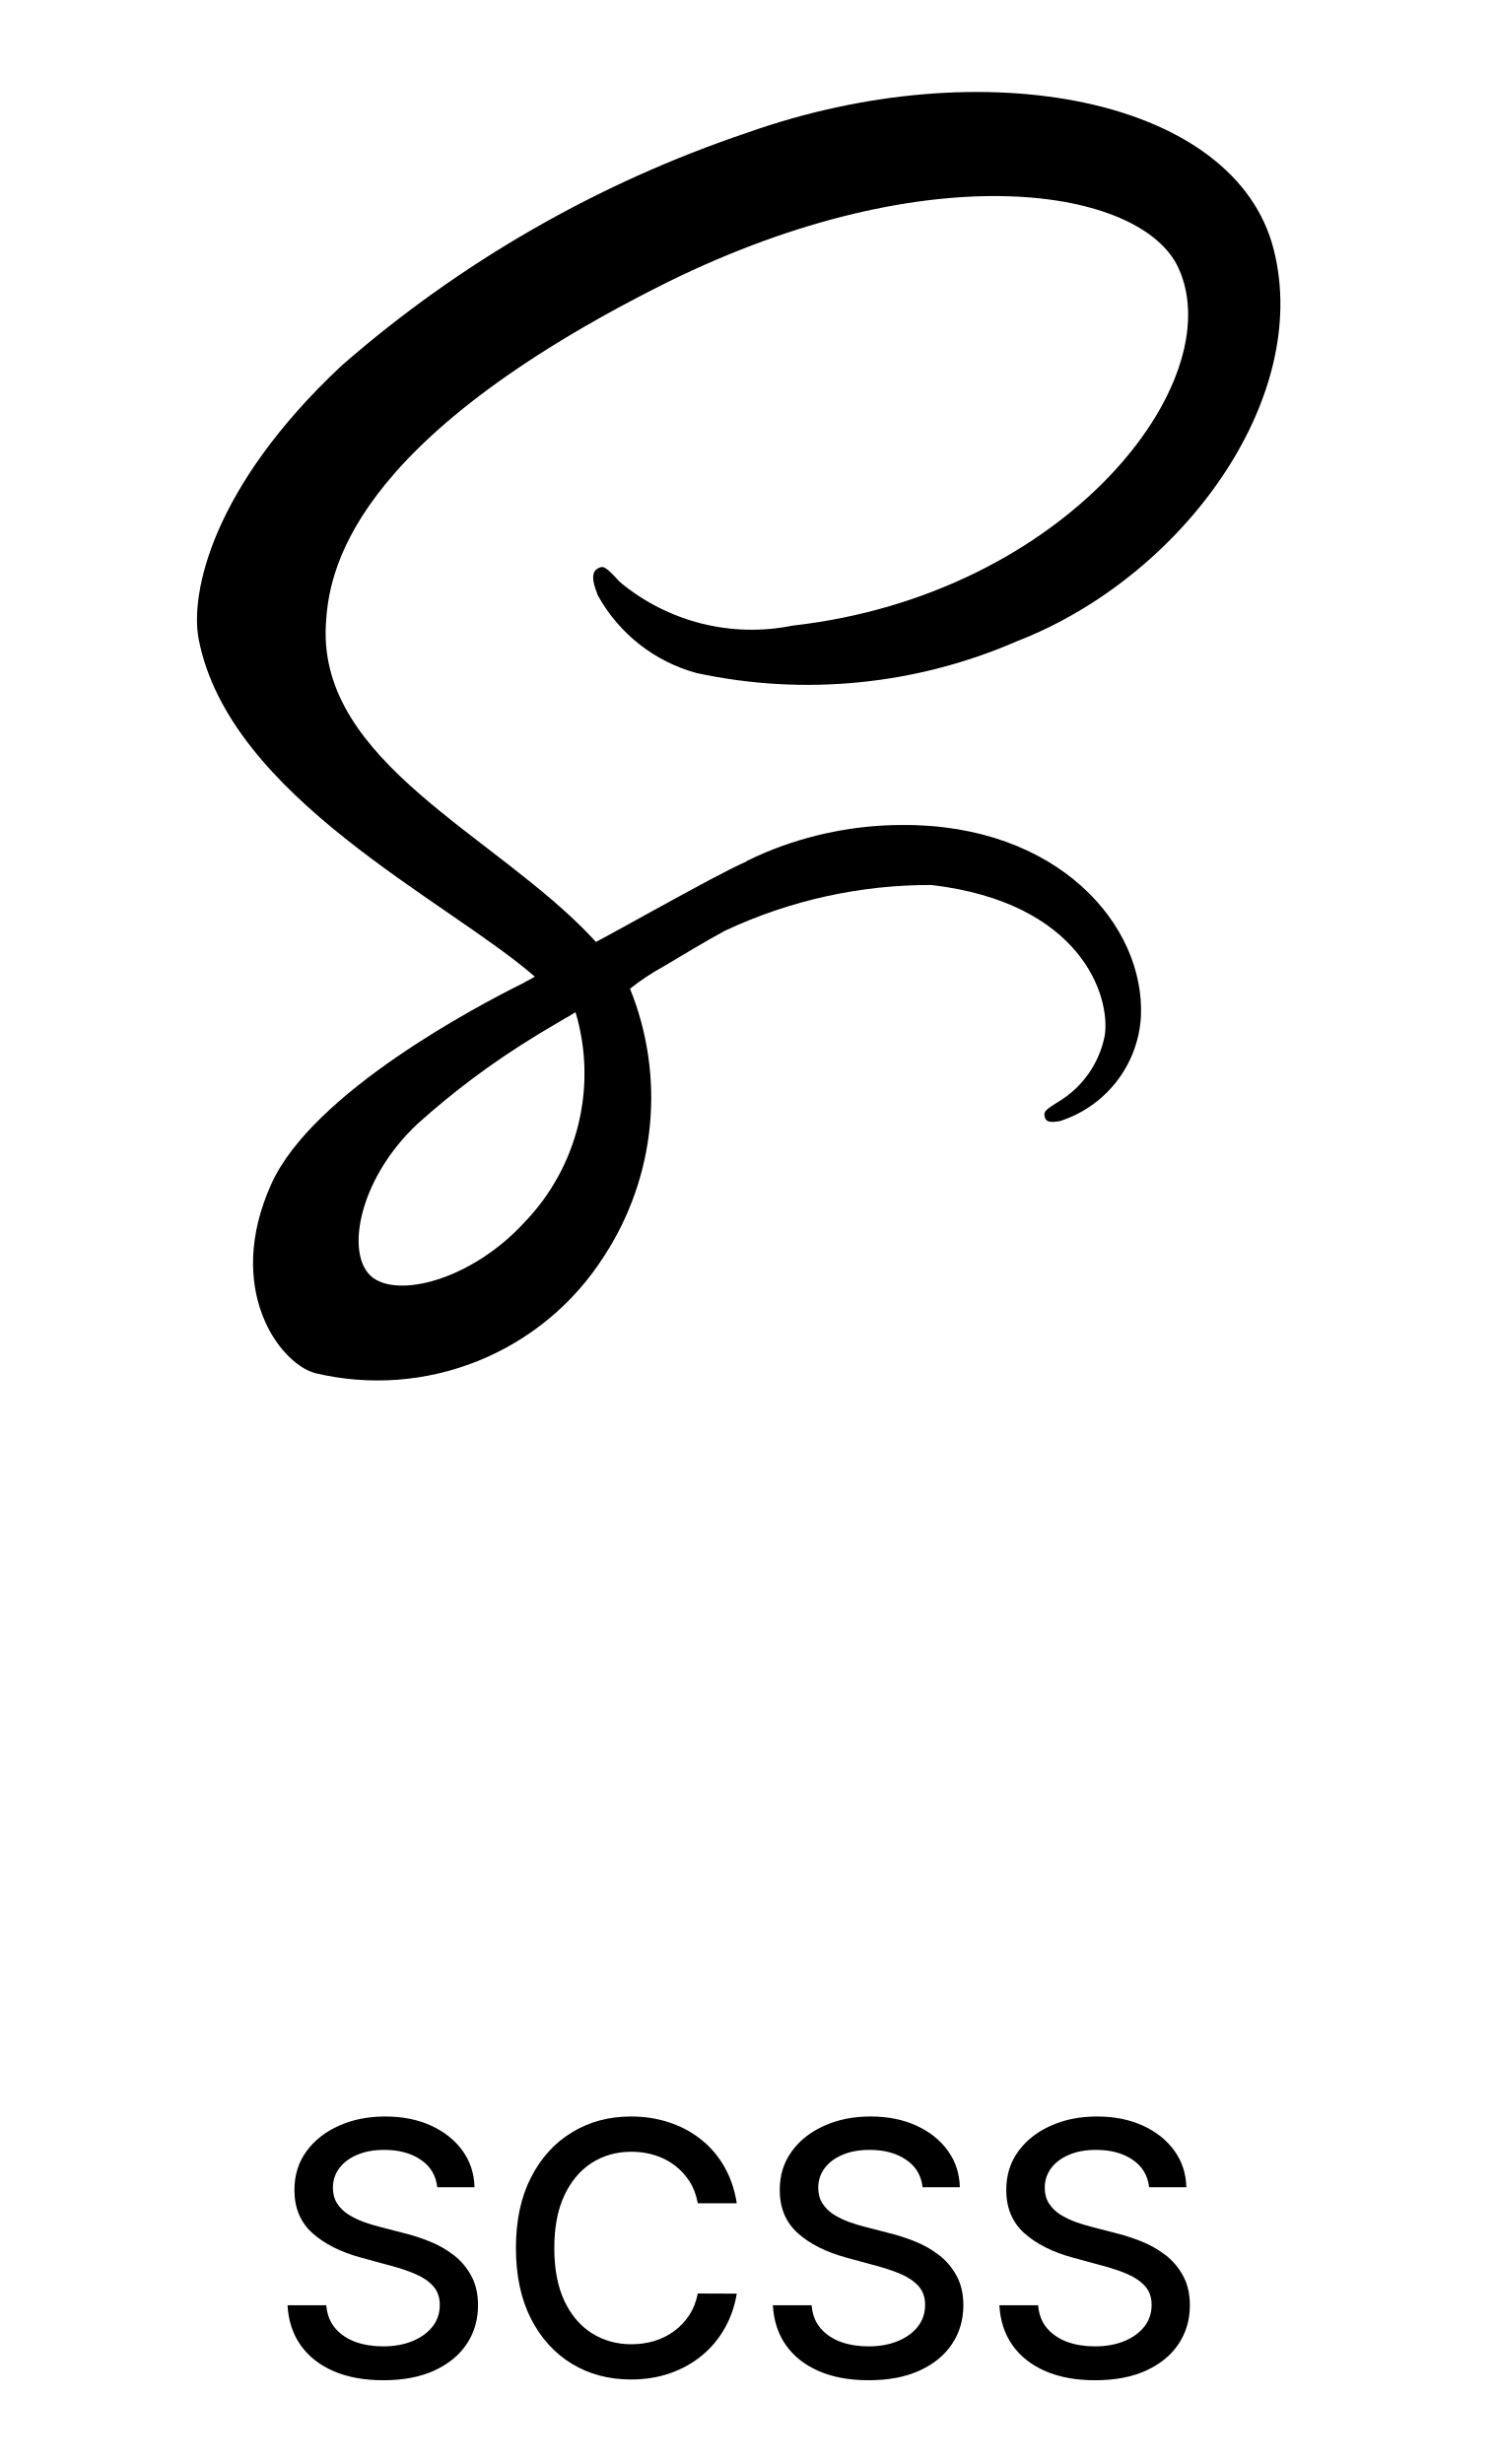
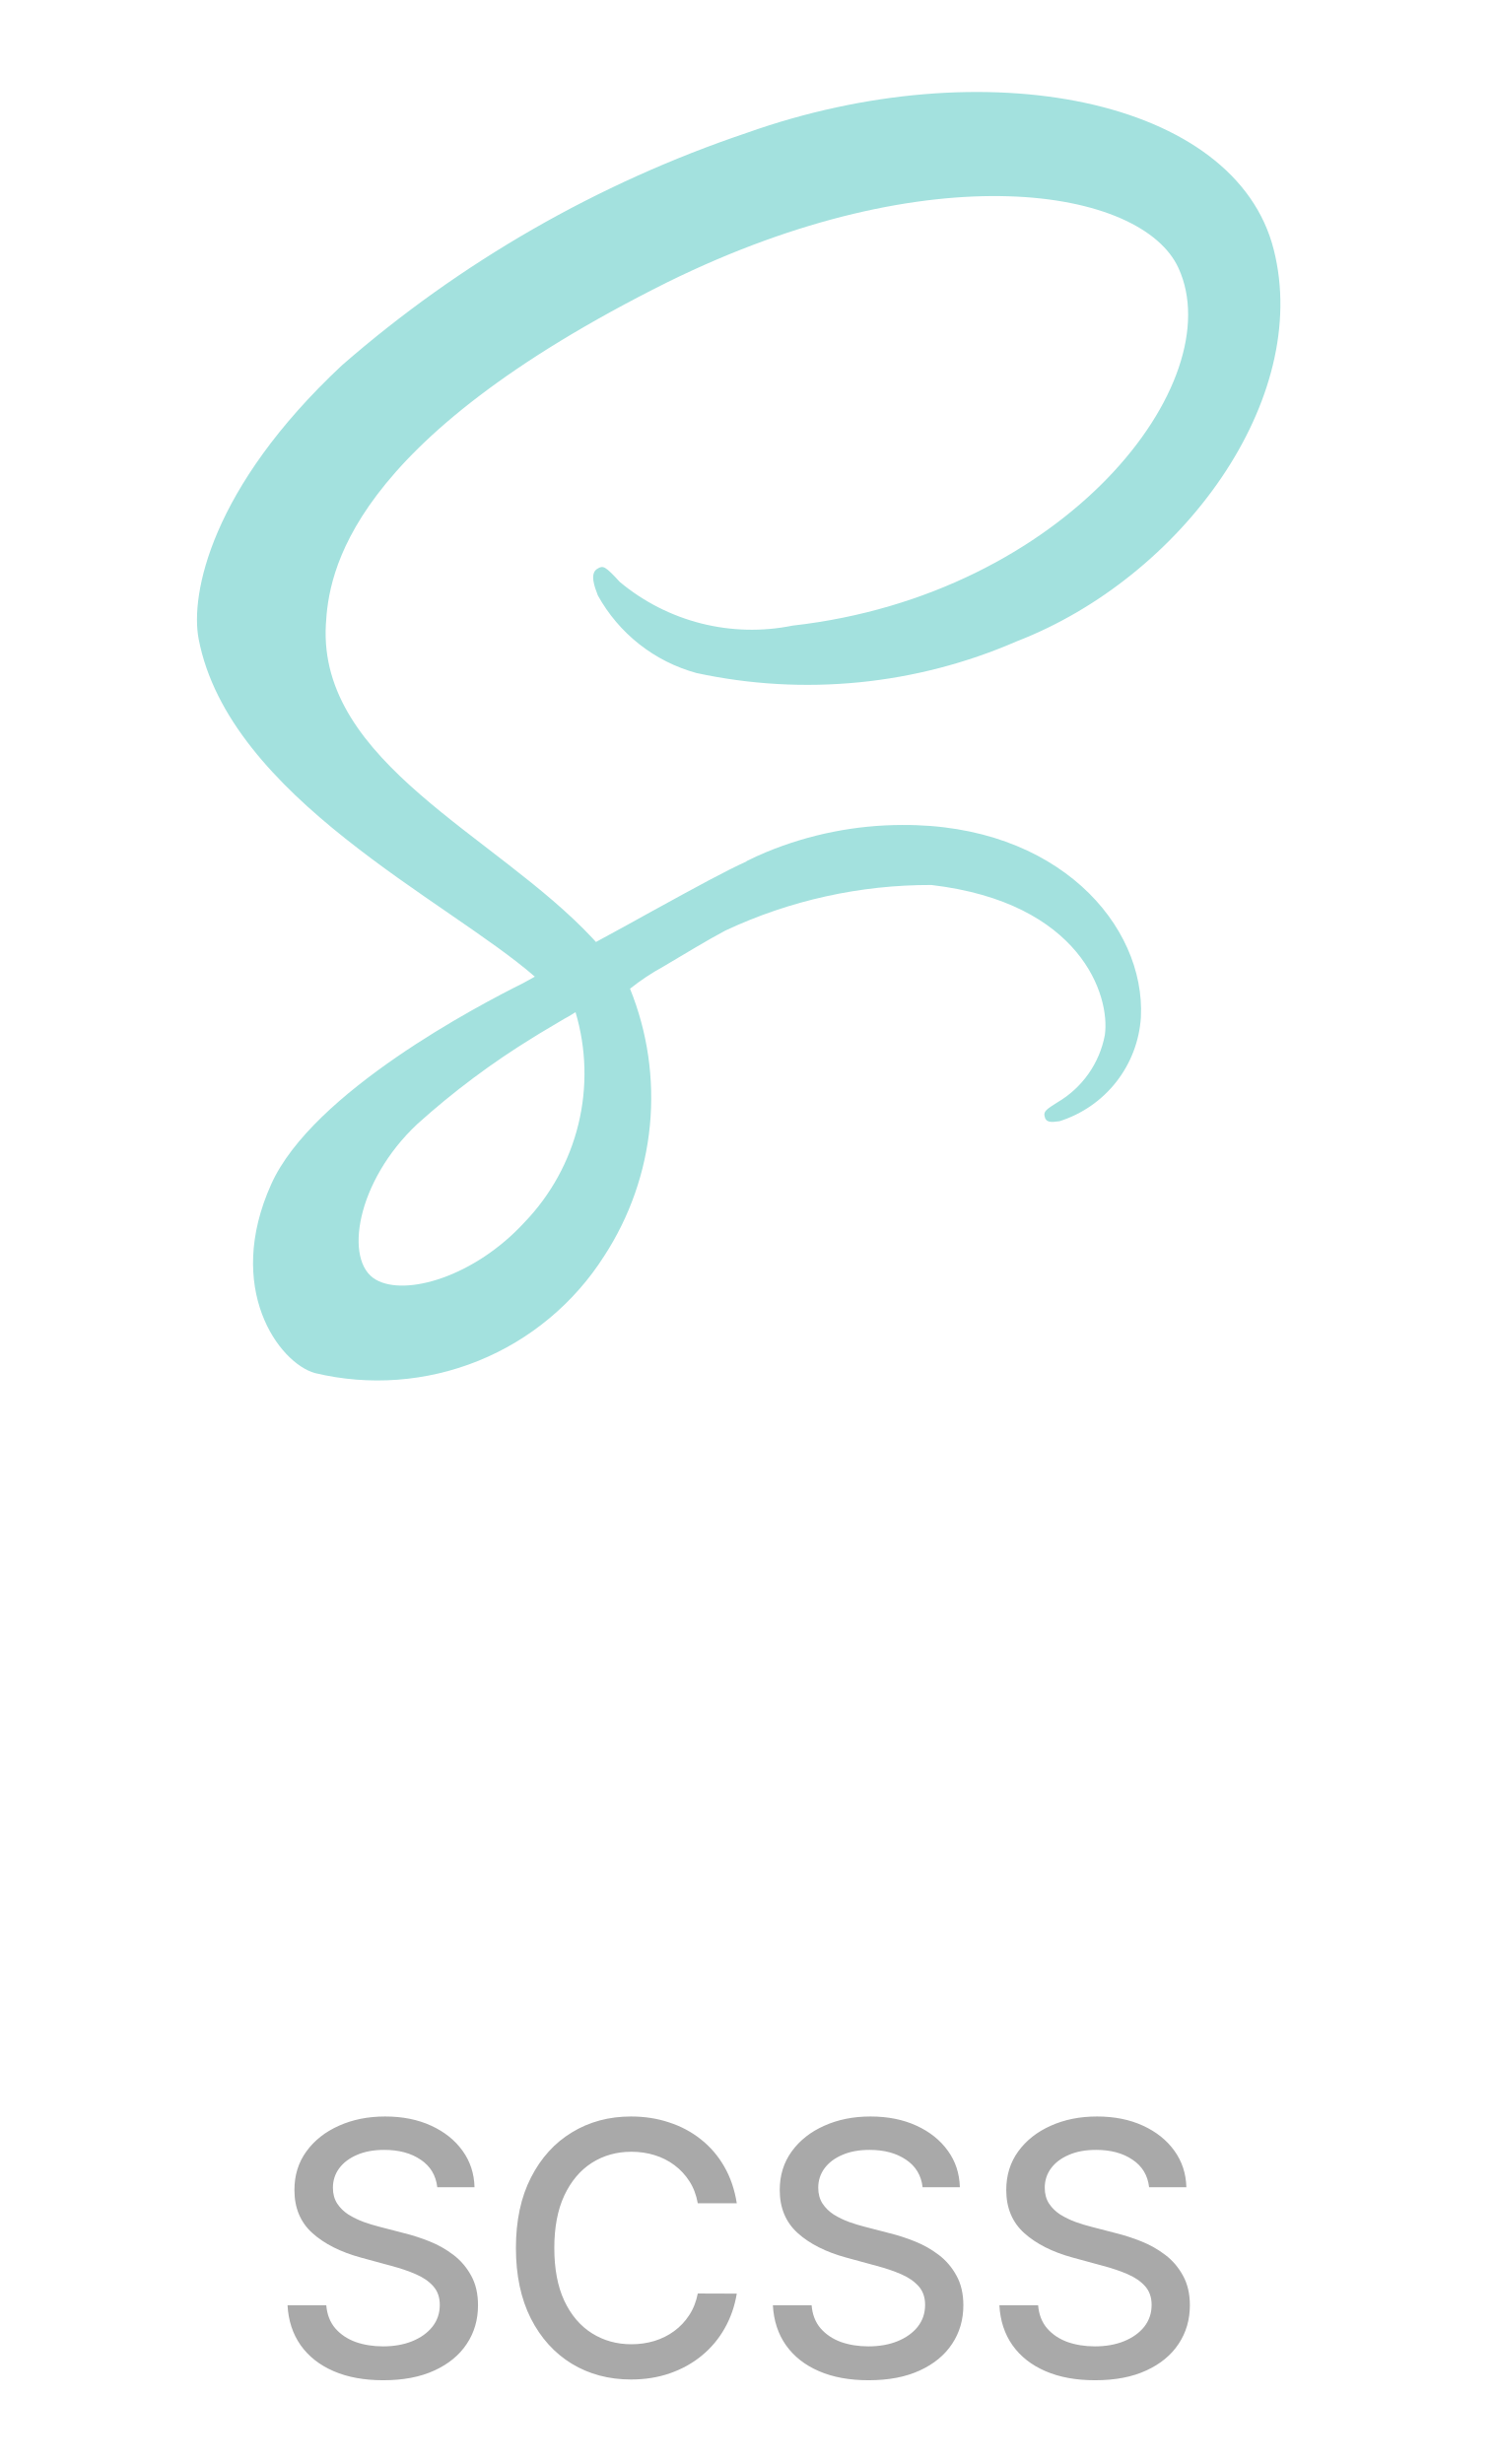
<svg xmlns="http://www.w3.org/2000/svg" width="68" height="112" viewBox="0 0 68 112" fill="none">
-   <path d="M19.878 99.421C19.817 98.883 19.567 98.466 19.128 98.171C18.689 97.871 18.136 97.722 17.469 97.722C16.992 97.722 16.579 97.797 16.23 97.949C15.882 98.097 15.611 98.301 15.418 98.562C15.228 98.82 15.134 99.114 15.134 99.443C15.134 99.72 15.198 99.958 15.327 100.159C15.459 100.36 15.632 100.528 15.844 100.665C16.06 100.797 16.291 100.909 16.537 101C16.783 101.087 17.02 101.159 17.247 101.216L18.384 101.511C18.755 101.602 19.136 101.725 19.526 101.881C19.916 102.036 20.278 102.241 20.611 102.494C20.944 102.748 21.213 103.062 21.418 103.438C21.626 103.812 21.73 104.261 21.73 104.784C21.73 105.443 21.56 106.028 21.219 106.54C20.882 107.051 20.391 107.455 19.747 107.75C19.107 108.045 18.332 108.193 17.423 108.193C16.552 108.193 15.798 108.055 15.162 107.778C14.526 107.502 14.028 107.11 13.668 106.602C13.308 106.091 13.109 105.485 13.071 104.784H14.832C14.867 105.205 15.003 105.555 15.242 105.835C15.484 106.112 15.793 106.318 16.168 106.455C16.547 106.587 16.961 106.653 17.412 106.653C17.908 106.653 18.349 106.576 18.736 106.42C19.126 106.261 19.433 106.042 19.656 105.761C19.88 105.477 19.992 105.146 19.992 104.767C19.992 104.422 19.893 104.14 19.696 103.92C19.503 103.701 19.24 103.519 18.906 103.375C18.577 103.231 18.204 103.104 17.787 102.994L16.412 102.619C15.48 102.366 14.742 101.992 14.196 101.5C13.654 101.008 13.384 100.356 13.384 99.546C13.384 98.875 13.565 98.29 13.929 97.79C14.293 97.29 14.785 96.901 15.406 96.625C16.028 96.345 16.728 96.204 17.509 96.204C18.297 96.204 18.992 96.343 19.594 96.619C20.2 96.896 20.677 97.276 21.026 97.761C21.374 98.242 21.556 98.796 21.571 99.421H19.878ZM33.493 100.148H31.72C31.652 99.769 31.525 99.436 31.34 99.148C31.154 98.86 30.927 98.615 30.658 98.415C30.389 98.214 30.088 98.062 29.754 97.96C29.425 97.858 29.074 97.807 28.703 97.807C28.033 97.807 27.432 97.975 26.902 98.312C26.376 98.65 25.959 99.144 25.652 99.796C25.349 100.447 25.198 101.242 25.198 102.182C25.198 103.129 25.349 103.928 25.652 104.58C25.959 105.231 26.378 105.723 26.908 106.057C27.438 106.39 28.035 106.557 28.698 106.557C29.065 106.557 29.413 106.508 29.743 106.409C30.076 106.307 30.378 106.157 30.646 105.96C30.915 105.763 31.143 105.523 31.328 105.239C31.518 104.951 31.648 104.621 31.72 104.25L33.493 104.256C33.398 104.828 33.215 105.354 32.942 105.835C32.673 106.312 32.326 106.725 31.902 107.074C31.482 107.419 31.001 107.686 30.459 107.875C29.917 108.064 29.326 108.159 28.686 108.159C27.679 108.159 26.781 107.92 25.993 107.443C25.205 106.962 24.584 106.275 24.129 105.381C23.679 104.487 23.453 103.42 23.453 102.182C23.453 100.939 23.68 99.873 24.135 98.983C24.59 98.089 25.211 97.403 25.999 96.926C26.787 96.445 27.682 96.204 28.686 96.204C29.304 96.204 29.879 96.294 30.413 96.472C30.951 96.646 31.434 96.903 31.862 97.244C32.29 97.581 32.645 97.994 32.925 98.483C33.205 98.968 33.395 99.523 33.493 100.148ZM41.94 99.421C41.88 98.883 41.63 98.466 41.19 98.171C40.751 97.871 40.198 97.722 39.531 97.722C39.054 97.722 38.641 97.797 38.293 97.949C37.944 98.097 37.673 98.301 37.48 98.562C37.291 98.82 37.196 99.114 37.196 99.443C37.196 99.72 37.261 99.958 37.389 100.159C37.522 100.36 37.694 100.528 37.906 100.665C38.122 100.797 38.353 100.909 38.599 101C38.846 101.087 39.083 101.159 39.31 101.216L40.446 101.511C40.817 101.602 41.198 101.725 41.588 101.881C41.978 102.036 42.34 102.241 42.673 102.494C43.007 102.748 43.276 103.062 43.48 103.438C43.688 103.812 43.793 104.261 43.793 104.784C43.793 105.443 43.622 106.028 43.281 106.54C42.944 107.051 42.454 107.455 41.81 107.75C41.17 108.045 40.395 108.193 39.486 108.193C38.615 108.193 37.861 108.055 37.224 107.778C36.588 107.502 36.09 107.11 35.73 106.602C35.37 106.091 35.172 105.485 35.134 104.784H36.895C36.929 105.205 37.065 105.555 37.304 105.835C37.547 106.112 37.855 106.318 38.23 106.455C38.609 106.587 39.024 106.653 39.474 106.653C39.971 106.653 40.412 106.576 40.798 106.42C41.188 106.261 41.495 106.042 41.719 105.761C41.942 105.477 42.054 105.146 42.054 104.767C42.054 104.422 41.956 104.14 41.759 103.92C41.565 103.701 41.302 103.519 40.969 103.375C40.639 103.231 40.266 103.104 39.849 102.994L38.474 102.619C37.543 102.366 36.804 101.992 36.259 101.5C35.717 101.008 35.446 100.356 35.446 99.546C35.446 98.875 35.628 98.29 35.992 97.79C36.355 97.29 36.848 96.901 37.469 96.625C38.09 96.345 38.791 96.204 39.571 96.204C40.359 96.204 41.054 96.343 41.656 96.619C42.262 96.896 42.74 97.276 43.088 97.761C43.437 98.242 43.618 98.796 43.634 99.421H41.94ZM52.237 99.421C52.177 98.883 51.927 98.466 51.487 98.171C51.048 97.871 50.495 97.722 49.828 97.722C49.351 97.722 48.938 97.797 48.59 97.949C48.241 98.097 47.97 98.301 47.777 98.562C47.588 98.82 47.493 99.114 47.493 99.443C47.493 99.72 47.557 99.958 47.686 100.159C47.819 100.36 47.991 100.528 48.203 100.665C48.419 100.797 48.65 100.909 48.896 101C49.143 101.087 49.379 101.159 49.607 101.216L50.743 101.511C51.114 101.602 51.495 101.725 51.885 101.881C52.275 102.036 52.637 102.241 52.97 102.494C53.304 102.748 53.572 103.062 53.777 103.438C53.985 103.812 54.09 104.261 54.09 104.784C54.09 105.443 53.919 106.028 53.578 106.54C53.241 107.051 52.751 107.455 52.107 107.75C51.467 108.045 50.692 108.193 49.783 108.193C48.911 108.193 48.158 108.055 47.521 107.778C46.885 107.502 46.387 107.11 46.027 106.602C45.667 106.091 45.468 105.485 45.431 104.784H47.192C47.226 105.205 47.362 105.555 47.601 105.835C47.843 106.112 48.152 106.318 48.527 106.455C48.906 106.587 49.321 106.653 49.771 106.653C50.268 106.653 50.709 106.576 51.095 106.42C51.485 106.261 51.792 106.042 52.016 105.761C52.239 105.477 52.351 105.146 52.351 104.767C52.351 104.422 52.252 104.14 52.056 103.92C51.862 103.701 51.599 103.519 51.266 103.375C50.936 103.231 50.563 103.104 50.146 102.994L48.771 102.619C47.84 102.366 47.101 101.992 46.556 101.5C46.014 101.008 45.743 100.356 45.743 99.546C45.743 98.875 45.925 98.29 46.288 97.79C46.652 97.29 47.145 96.901 47.766 96.625C48.387 96.345 49.088 96.204 49.868 96.204C50.656 96.204 51.351 96.343 51.953 96.619C52.559 96.896 53.036 97.276 53.385 97.761C53.733 98.242 53.915 98.796 53.931 99.421H52.237Z" fill="black" />
-   <path d="M33.939 39.153C32.932 39.616 31.828 40.219 29.62 41.431C28.782 41.902 27.907 42.373 27.092 42.817C27.036 42.761 26.977 42.69 26.921 42.631C22.551 37.962 14.469 34.664 14.813 28.393C14.94 26.109 15.726 20.113 30.334 12.831C42.356 6.905 51.922 8.547 53.574 12.188C55.949 17.378 48.447 27.037 36.031 28.437C34.657 28.716 33.237 28.682 31.878 28.339C30.518 27.995 29.254 27.351 28.177 26.453C27.52 25.738 27.421 25.697 27.178 25.839C26.778 26.048 27.036 26.695 27.178 27.066C27.652 27.923 28.293 28.677 29.062 29.283C29.832 29.889 30.716 30.334 31.661 30.592C36.547 31.648 41.641 31.143 46.225 29.149C53.75 26.237 59.625 18.14 57.904 11.352C56.177 4.47 44.753 2.201 33.945 6.04C27.177 8.321 20.923 11.912 15.541 16.608C9.587 22.177 8.644 27.018 9.03 29.044C10.416 36.241 20.336 40.925 24.314 44.394C24.105 44.509 23.929 44.603 23.772 44.693C21.787 45.679 14.22 49.635 12.334 53.818C10.192 58.558 12.677 61.956 14.319 62.413C16.792 63.005 19.389 62.81 21.747 61.855C24.105 60.901 26.105 59.233 27.469 57.086C28.628 55.306 29.339 53.272 29.543 51.158C29.747 49.043 29.437 46.911 28.64 44.942C29.11 44.567 29.611 44.233 30.139 43.944C31.152 43.345 32.117 42.754 32.974 42.298C35.906 40.925 39.106 40.217 42.343 40.227C49.14 41.027 50.482 45.267 50.224 47.053C50.104 47.687 49.849 48.287 49.477 48.814C49.105 49.341 48.624 49.782 48.068 50.108C47.596 50.407 47.44 50.508 47.481 50.721C47.538 51.035 47.766 51.02 48.166 50.964C49.187 50.641 50.087 50.017 50.747 49.174C51.407 48.33 51.796 47.307 51.864 46.238C52.073 42.051 48.08 37.457 41.012 37.499C38.895 37.503 36.8 37.92 34.843 38.728C34.529 38.858 34.224 38.998 33.928 39.147L33.939 39.153ZM23.837 55.566C21.58 58.022 18.439 58.95 17.082 58.164C15.617 57.327 16.197 53.694 18.967 51.096C20.607 49.618 22.38 48.294 24.264 47.141C24.593 46.931 25.078 46.655 25.662 46.303L25.819 46.218L26.163 46.008C26.657 47.664 26.702 49.422 26.293 51.102C25.884 52.781 25.037 54.322 23.837 55.566Z" fill="black" />
+   <path d="M19.878 99.421C19.817 98.883 19.567 98.466 19.128 98.171C18.689 97.871 18.136 97.722 17.469 97.722C16.992 97.722 16.579 97.797 16.23 97.949C15.882 98.097 15.611 98.301 15.418 98.562C15.228 98.82 15.134 99.114 15.134 99.443C15.134 99.72 15.198 99.958 15.327 100.159C15.459 100.36 15.632 100.528 15.844 100.665C16.06 100.797 16.291 100.909 16.537 101C16.783 101.087 17.02 101.159 17.247 101.216L18.384 101.511C18.755 101.602 19.136 101.725 19.526 101.881C19.916 102.036 20.278 102.241 20.611 102.494C20.944 102.748 21.213 103.062 21.418 103.438C21.626 103.812 21.73 104.261 21.73 104.784C21.73 105.443 21.56 106.028 21.219 106.54C20.882 107.051 20.391 107.455 19.747 107.75C19.107 108.045 18.332 108.193 17.423 108.193C16.552 108.193 15.798 108.055 15.162 107.778C14.526 107.502 14.028 107.11 13.668 106.602C13.308 106.091 13.109 105.485 13.071 104.784H14.832C14.867 105.205 15.003 105.555 15.242 105.835C15.484 106.112 15.793 106.318 16.168 106.455C16.547 106.587 16.961 106.653 17.412 106.653C17.908 106.653 18.349 106.576 18.736 106.42C19.126 106.261 19.433 106.042 19.656 105.761C19.88 105.477 19.992 105.146 19.992 104.767C19.992 104.422 19.893 104.14 19.696 103.92C19.503 103.701 19.24 103.519 18.906 103.375C18.577 103.231 18.204 103.104 17.787 102.994L16.412 102.619C15.48 102.366 14.742 101.992 14.196 101.5C13.654 101.008 13.384 100.356 13.384 99.546C13.384 98.875 13.565 98.29 13.929 97.79C14.293 97.29 14.785 96.901 15.406 96.625C16.028 96.345 16.728 96.204 17.509 96.204C18.297 96.204 18.992 96.343 19.594 96.619C20.2 96.896 20.677 97.276 21.026 97.761C21.374 98.242 21.556 98.796 21.571 99.421H19.878ZM33.493 100.148H31.72C31.652 99.769 31.525 99.436 31.34 99.148C31.154 98.86 30.927 98.615 30.658 98.415C30.389 98.214 30.088 98.062 29.754 97.96C29.425 97.858 29.074 97.807 28.703 97.807C28.033 97.807 27.432 97.975 26.902 98.312C26.376 98.65 25.959 99.144 25.652 99.796C25.349 100.447 25.198 101.242 25.198 102.182C25.198 103.129 25.349 103.928 25.652 104.58C25.959 105.231 26.378 105.723 26.908 106.057C27.438 106.39 28.035 106.557 28.698 106.557C29.065 106.557 29.413 106.508 29.743 106.409C30.076 106.307 30.378 106.157 30.646 105.96C30.915 105.763 31.143 105.523 31.328 105.239C31.518 104.951 31.648 104.621 31.72 104.25L33.493 104.256C33.398 104.828 33.215 105.354 32.942 105.835C32.673 106.312 32.326 106.725 31.902 107.074C31.482 107.419 31.001 107.686 30.459 107.875C29.917 108.064 29.326 108.159 28.686 108.159C27.679 108.159 26.781 107.92 25.993 107.443C25.205 106.962 24.584 106.275 24.129 105.381C23.679 104.487 23.453 103.42 23.453 102.182C23.453 100.939 23.68 99.873 24.135 98.983C24.59 98.089 25.211 97.403 25.999 96.926C26.787 96.445 27.682 96.204 28.686 96.204C29.304 96.204 29.879 96.294 30.413 96.472C30.951 96.646 31.434 96.903 31.862 97.244C32.29 97.581 32.645 97.994 32.925 98.483C33.205 98.968 33.395 99.523 33.493 100.148ZM41.94 99.421C41.88 98.883 41.63 98.466 41.19 98.171C40.751 97.871 40.198 97.722 39.531 97.722C39.054 97.722 38.641 97.797 38.293 97.949C37.944 98.097 37.673 98.301 37.48 98.562C37.291 98.82 37.196 99.114 37.196 99.443C37.196 99.72 37.261 99.958 37.389 100.159C37.522 100.36 37.694 100.528 37.906 100.665C38.122 100.797 38.353 100.909 38.599 101C38.846 101.087 39.083 101.159 39.31 101.216L40.446 101.511C40.817 101.602 41.198 101.725 41.588 101.881C41.978 102.036 42.34 102.241 42.673 102.494C43.007 102.748 43.276 103.062 43.48 103.438C43.688 103.812 43.793 104.261 43.793 104.784C43.793 105.443 43.622 106.028 43.281 106.54C42.944 107.051 42.454 107.455 41.81 107.75C41.17 108.045 40.395 108.193 39.486 108.193C38.615 108.193 37.861 108.055 37.224 107.778C36.588 107.502 36.09 107.11 35.73 106.602C35.37 106.091 35.172 105.485 35.134 104.784H36.895C36.929 105.205 37.065 105.555 37.304 105.835C37.547 106.112 37.855 106.318 38.23 106.455C38.609 106.587 39.024 106.653 39.474 106.653C39.971 106.653 40.412 106.576 40.798 106.42C41.188 106.261 41.495 106.042 41.719 105.761C41.942 105.477 42.054 105.146 42.054 104.767C42.054 104.422 41.956 104.14 41.759 103.92C41.565 103.701 41.302 103.519 40.969 103.375C40.639 103.231 40.266 103.104 39.849 102.994L38.474 102.619C37.543 102.366 36.804 101.992 36.259 101.5C35.717 101.008 35.446 100.356 35.446 99.546C35.446 98.875 35.628 98.29 35.992 97.79C36.355 97.29 36.848 96.901 37.469 96.625C38.09 96.345 38.791 96.204 39.571 96.204C40.359 96.204 41.054 96.343 41.656 96.619C42.262 96.896 42.74 97.276 43.088 97.761C43.437 98.242 43.618 98.796 43.634 99.421H41.94ZM52.237 99.421C52.177 98.883 51.927 98.466 51.487 98.171C51.048 97.871 50.495 97.722 49.828 97.722C49.351 97.722 48.938 97.797 48.59 97.949C48.241 98.097 47.97 98.301 47.777 98.562C47.588 98.82 47.493 99.114 47.493 99.443C47.493 99.72 47.557 99.958 47.686 100.159C47.819 100.36 47.991 100.528 48.203 100.665C48.419 100.797 48.65 100.909 48.896 101C49.143 101.087 49.379 101.159 49.607 101.216L50.743 101.511C51.114 101.602 51.495 101.725 51.885 101.881C52.275 102.036 52.637 102.241 52.97 102.494C53.304 102.748 53.572 103.062 53.777 103.438C53.985 103.812 54.09 104.261 54.09 104.784C54.09 105.443 53.919 106.028 53.578 106.54C53.241 107.051 52.751 107.455 52.107 107.75C51.467 108.045 50.692 108.193 49.783 108.193C48.911 108.193 48.158 108.055 47.521 107.778C46.885 107.502 46.387 107.11 46.027 106.602C45.667 106.091 45.468 105.485 45.431 104.784H47.192C47.226 105.205 47.362 105.555 47.601 105.835C47.843 106.112 48.152 106.318 48.527 106.455C48.906 106.587 49.321 106.653 49.771 106.653C50.268 106.653 50.709 106.576 51.095 106.42C51.485 106.261 51.792 106.042 52.016 105.761C52.239 105.477 52.351 105.146 52.351 104.767C52.351 104.422 52.252 104.14 52.056 103.92C51.862 103.701 51.599 103.519 51.266 103.375C50.936 103.231 50.563 103.104 50.146 102.994L48.771 102.619C47.84 102.366 47.101 101.992 46.556 101.5C46.014 101.008 45.743 100.356 45.743 99.546C45.743 98.875 45.925 98.29 46.288 97.79C46.652 97.29 47.145 96.901 47.766 96.625C48.387 96.345 49.088 96.204 49.868 96.204C50.656 96.204 51.351 96.343 51.953 96.619C52.559 96.896 53.036 97.276 53.385 97.761C53.733 98.242 53.915 98.796 53.931 99.421H52.237Z" fill="darkgray" />
+   <path d="M33.939 39.153C32.932 39.616 31.828 40.219 29.62 41.431C28.782 41.902 27.907 42.373 27.092 42.817C27.036 42.761 26.977 42.69 26.921 42.631C22.551 37.962 14.469 34.664 14.813 28.393C14.94 26.109 15.726 20.113 30.334 12.831C42.356 6.905 51.922 8.547 53.574 12.188C55.949 17.378 48.447 27.037 36.031 28.437C34.657 28.716 33.237 28.682 31.878 28.339C30.518 27.995 29.254 27.351 28.177 26.453C27.52 25.738 27.421 25.697 27.178 25.839C26.778 26.048 27.036 26.695 27.178 27.066C27.652 27.923 28.293 28.677 29.062 29.283C29.832 29.889 30.716 30.334 31.661 30.592C36.547 31.648 41.641 31.143 46.225 29.149C53.75 26.237 59.625 18.14 57.904 11.352C56.177 4.47 44.753 2.201 33.945 6.04C27.177 8.321 20.923 11.912 15.541 16.608C9.587 22.177 8.644 27.018 9.03 29.044C10.416 36.241 20.336 40.925 24.314 44.394C24.105 44.509 23.929 44.603 23.772 44.693C21.787 45.679 14.22 49.635 12.334 53.818C10.192 58.558 12.677 61.956 14.319 62.413C16.792 63.005 19.389 62.81 21.747 61.855C24.105 60.901 26.105 59.233 27.469 57.086C28.628 55.306 29.339 53.272 29.543 51.158C29.747 49.043 29.437 46.911 28.64 44.942C29.11 44.567 29.611 44.233 30.139 43.944C31.152 43.345 32.117 42.754 32.974 42.298C35.906 40.925 39.106 40.217 42.343 40.227C49.14 41.027 50.482 45.267 50.224 47.053C50.104 47.687 49.849 48.287 49.477 48.814C49.105 49.341 48.624 49.782 48.068 50.108C47.596 50.407 47.44 50.508 47.481 50.721C47.538 51.035 47.766 51.02 48.166 50.964C49.187 50.641 50.087 50.017 50.747 49.174C51.407 48.33 51.796 47.307 51.864 46.238C52.073 42.051 48.08 37.457 41.012 37.499C38.895 37.503 36.8 37.92 34.843 38.728C34.529 38.858 34.224 38.998 33.928 39.147L33.939 39.153ZM23.837 55.566C21.58 58.022 18.439 58.95 17.082 58.164C15.617 57.327 16.197 53.694 18.967 51.096C20.607 49.618 22.38 48.294 24.264 47.141C24.593 46.931 25.078 46.655 25.662 46.303L25.819 46.218L26.163 46.008C26.657 47.664 26.702 49.422 26.293 51.102C25.884 52.781 25.037 54.322 23.837 55.566Z" fill="#A3E1DE" />
</svg>
